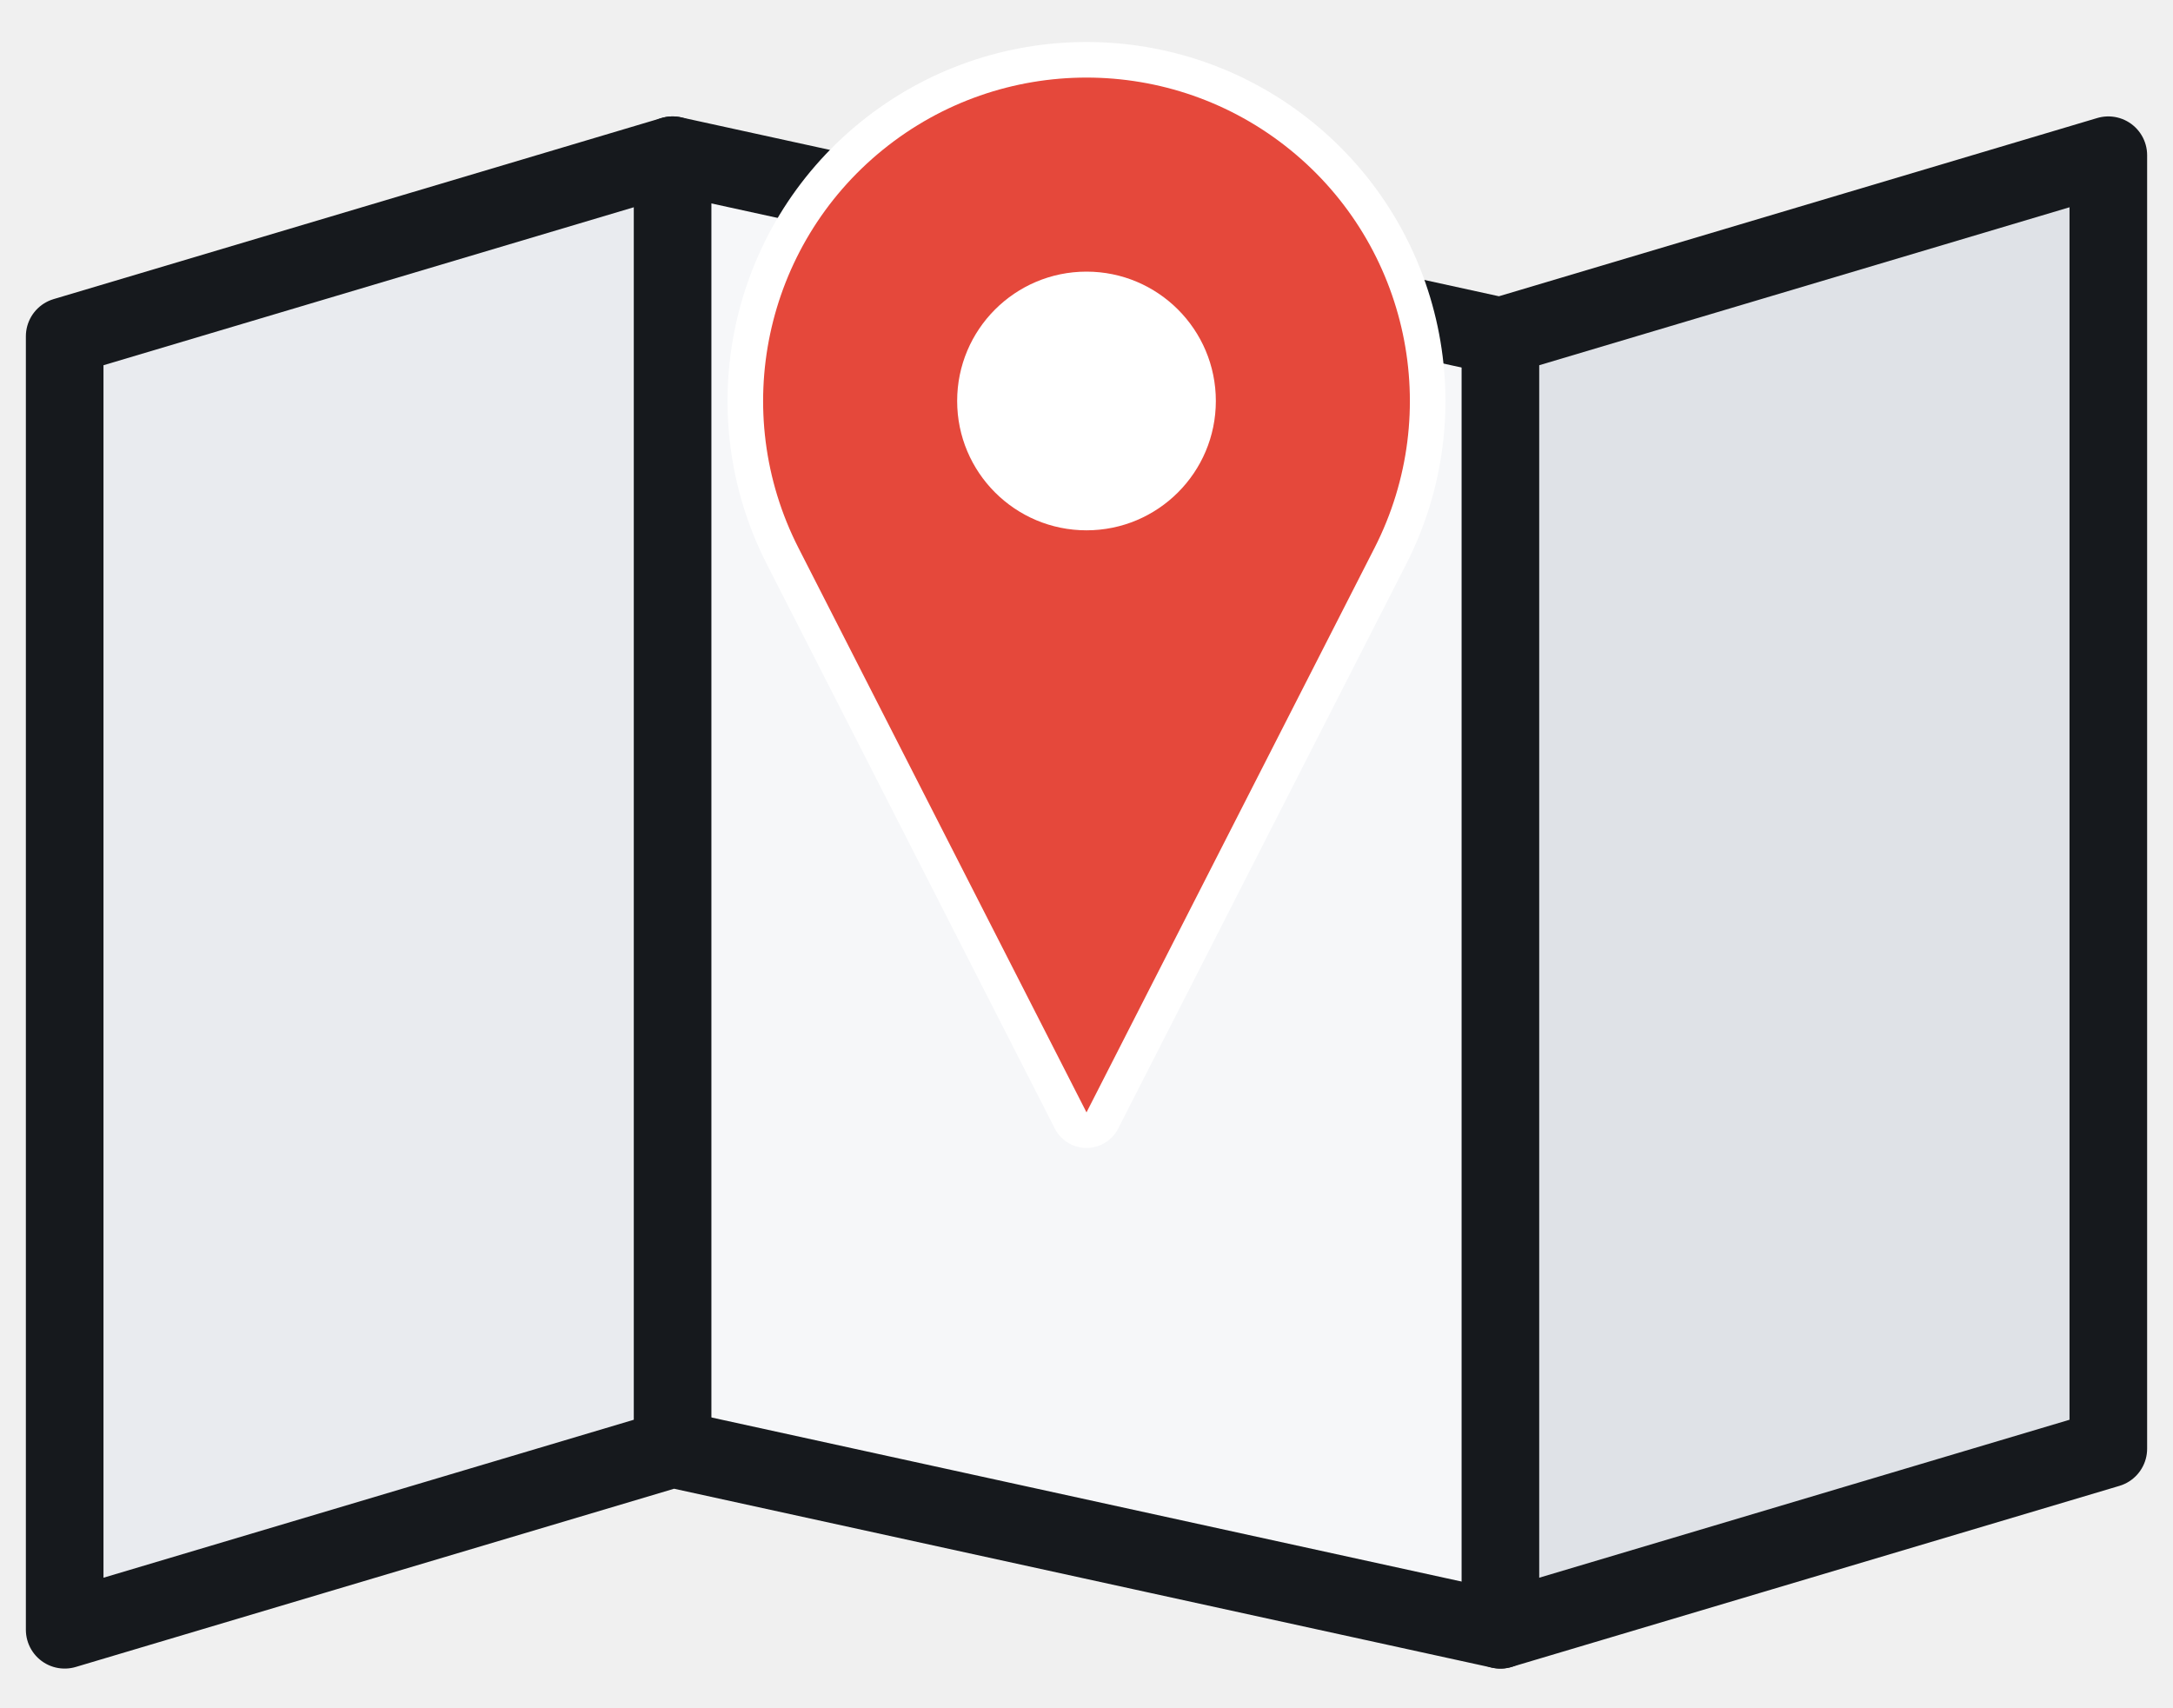
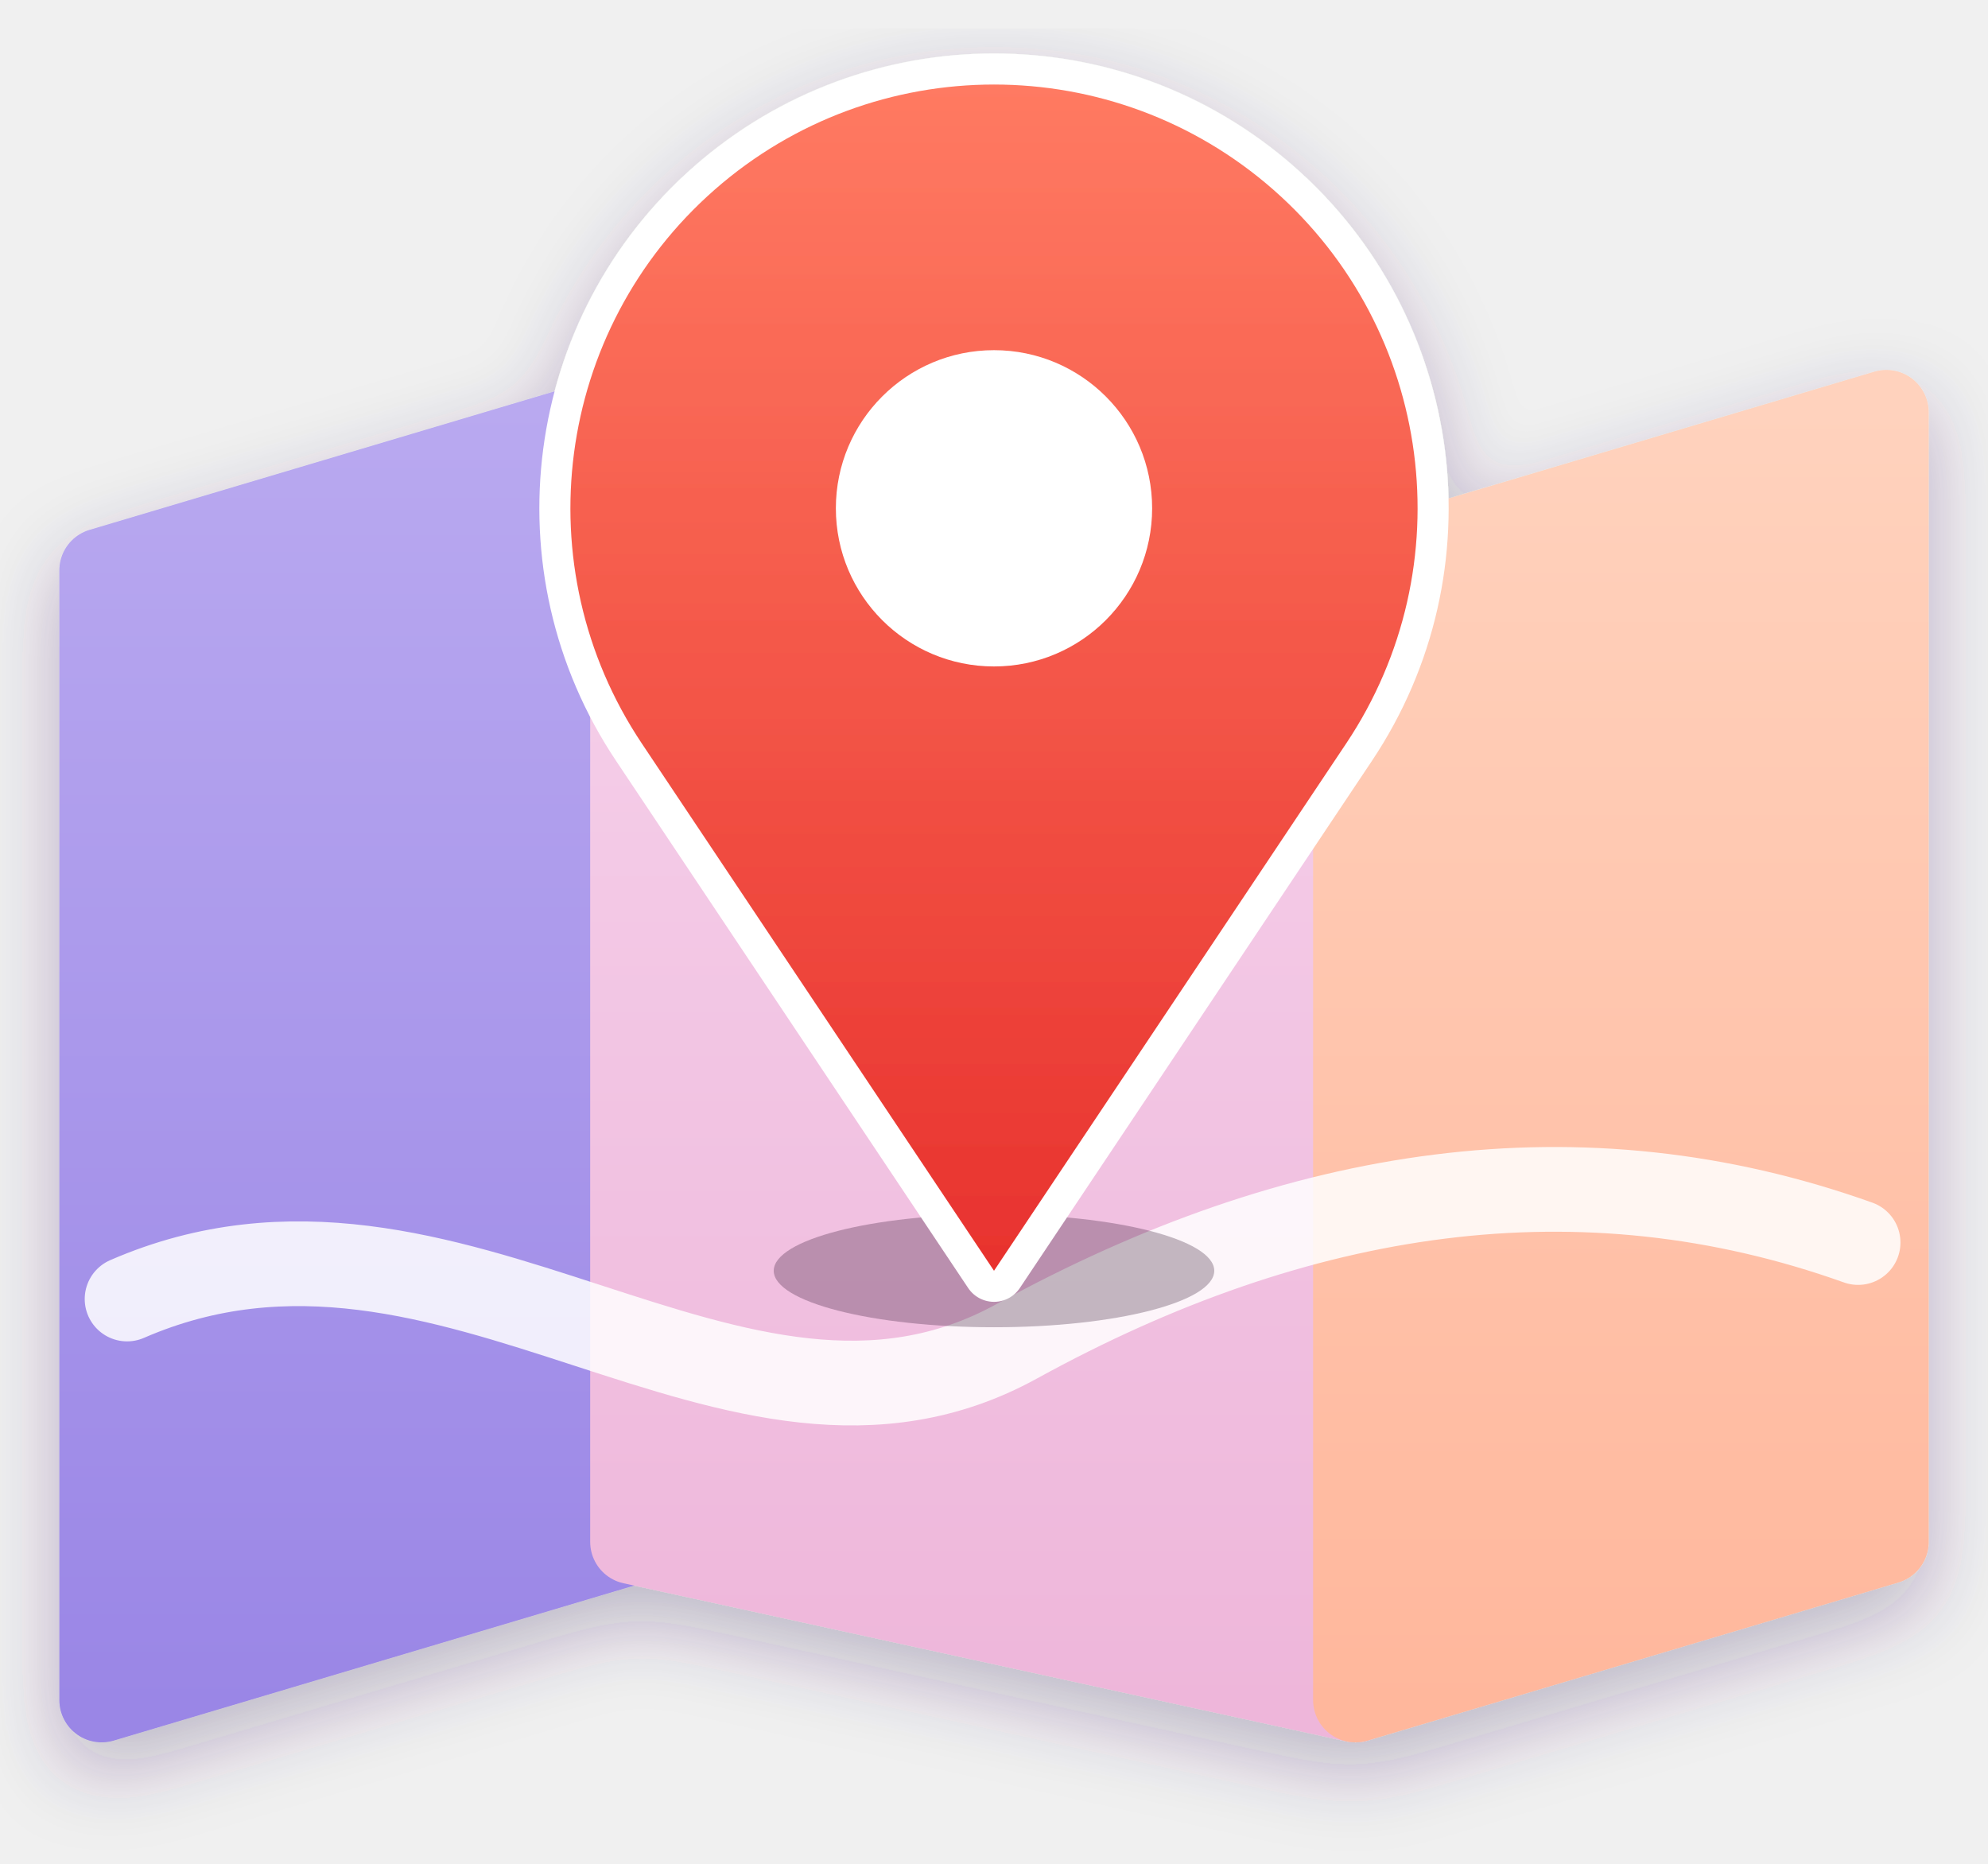
- <svg xmlns="http://www.w3.org/2000/svg" viewBox="176 248 672 528">
-   <polygon points="196,352 384,296 384,696 196,752" fill="#e9ebef" />
-   <polygon points="384,296 640,352 640,752 384,696" fill="#f6f7f9" />
-   <polygon points="640,352 828,296 828,696 640,752" fill="#dfe2e7" />
-   <g fill="none" stroke="#16191d" stroke-width="24" stroke-linejoin="round" stroke-linecap="round">
-     <polygon points="196,352 384,296 640,352 828,296 828,696 640,752 384,696 196,752" />
-     <line x1="384" y1="296" x2="384" y2="696" />
-     <line x1="640" y1="352" x2="640" y2="752" />
+ <svg xmlns="http://www.w3.org/2000/svg" width="704" height="660" viewBox="160 150 704 660">
+   <defs>
+     <linearGradient id="p0" x1="0" y1="0" x2="0" y2="1">
+       <stop offset="0" stop-color="#b9a9f0" />
+       <stop offset="1" stop-color="#9a86e6" />
+     </linearGradient>
+     <linearGradient id="p1" x1="0" y1="0" x2="0" y2="1">
+       <stop offset="0" stop-color="#f6d3ec" />
+       <stop offset="1" stop-color="#eeb6da" />
+     </linearGradient>
+     <linearGradient id="p2" x1="0" y1="0" x2="0" y2="1">
+       <stop offset="0" stop-color="#ffd2bd" />
+       <stop offset="1" stop-color="#ffb79c" />
+     </linearGradient>
+     <linearGradient id="pin" x1="0" y1="0" x2="0" y2="1">
+       <stop offset="0" stop-color="#ff7a62" />
+       <stop offset="1" stop-color="#e8322e" />
+     </linearGradient>
+     <filter id="lift" x="-10%" y="-10%" width="120%" height="130%">
+       <feDropShadow dx="0" dy="10" stdDeviation="14" flood-color="#3a2060" flood-opacity="0.28" />
+     </filter>
+   </defs>
+   <g filter="url(#lift)">
+     <g stroke-linejoin="round" stroke-width="30">
+       <polygon points="196,352 384,296 384,696 196,752" fill="url(#p0)" stroke="url(#p0)" />
+       <polygon points="384,296 640,352 640,752 384,696" fill="url(#p1)" stroke="url(#p1)" />
+       <polygon points="640,352 828,296 828,696 640,752" fill="url(#p2)" stroke="url(#p2)" />
+     </g>
+     <path d="M 205 610 C 320 560, 420 680, 520 625 S 720 555, 818 590" fill="none" stroke="#ffffff" stroke-opacity="0.85" stroke-width="30" stroke-linecap="round" />
+     <ellipse cx="512" cy="600" rx="78" ry="20" fill="#2a0f2a" opacity="0.28" />
+     <path d="M 512 600 L 387.3 413.3 A 150 150 0 1 1 636.7 413.3 Z" fill="url(#pin)" stroke="#ffffff" stroke-width="22" stroke-linejoin="round" paint-order="stroke" />
+     <circle cx="512" cy="330" r="56" fill="#ffffff" />
  </g>
-   <path d="M 512 592 L 422.93 417.45 A 100 100 0 1 1 601.07 417.45 Z" fill="#e5483b" stroke="#ffffff" stroke-width="22" stroke-linejoin="round" paint-order="stroke" />
-   <circle cx="512" cy="372" r="40" fill="#ffffff" />
</svg>
